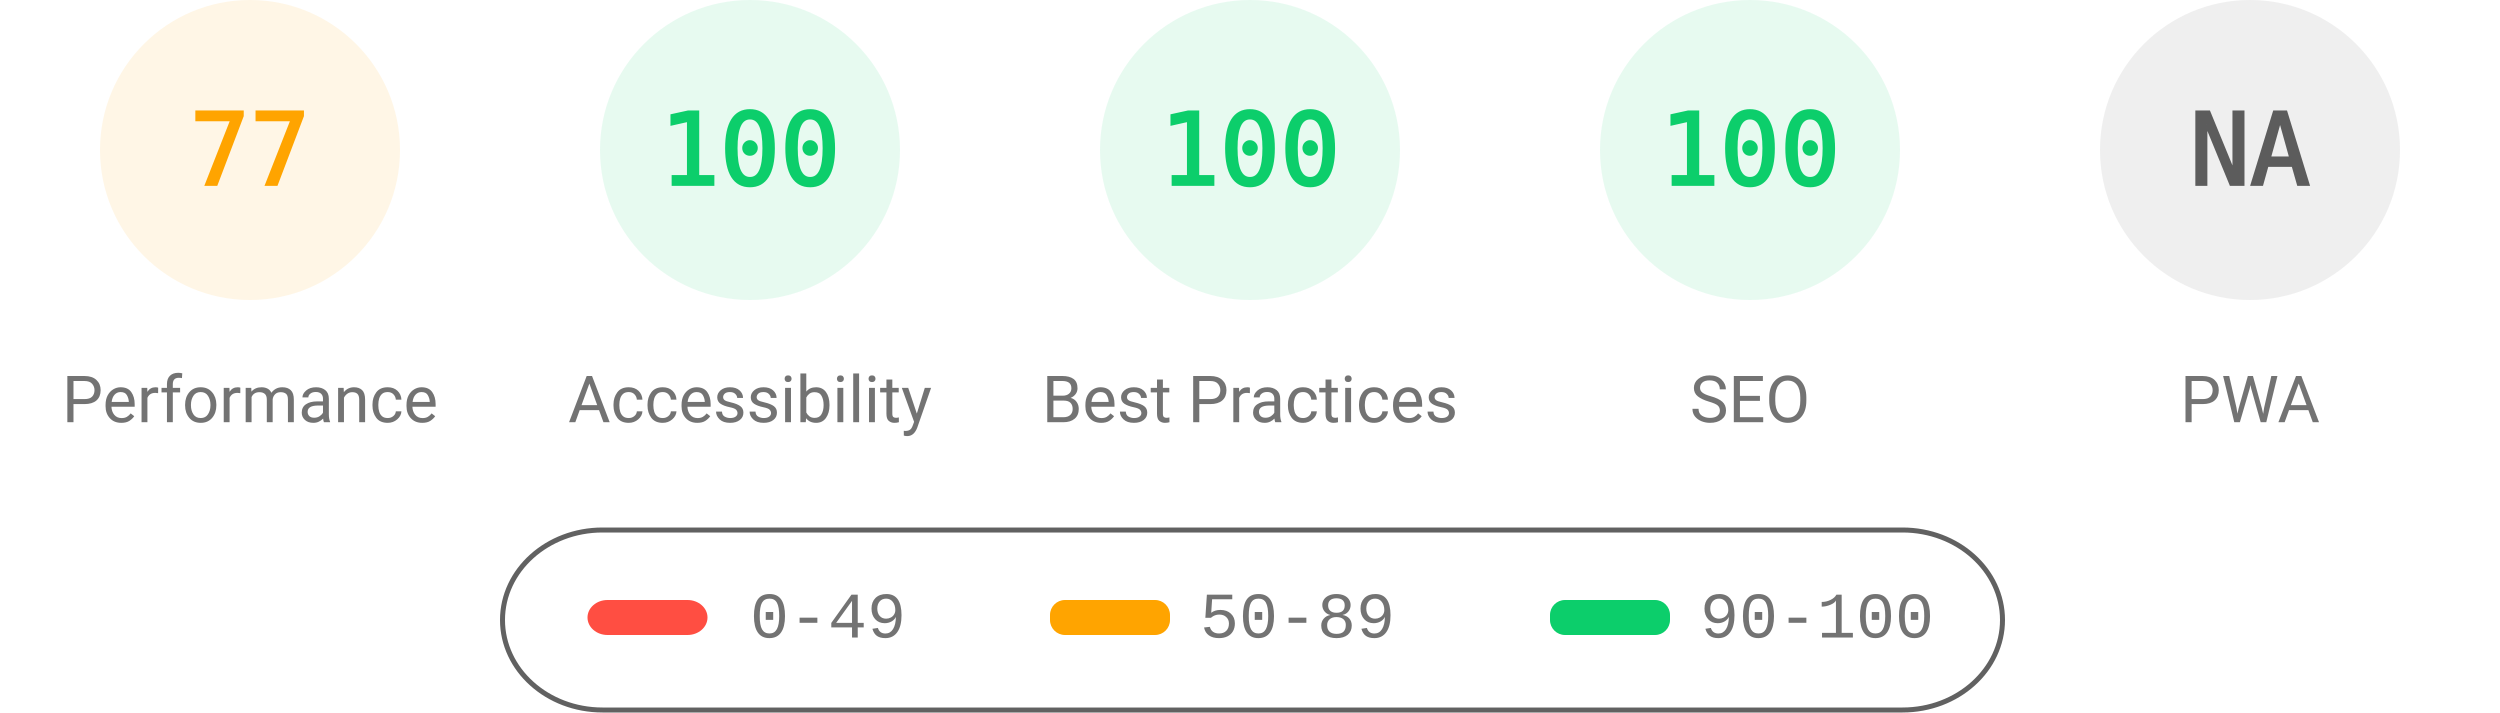
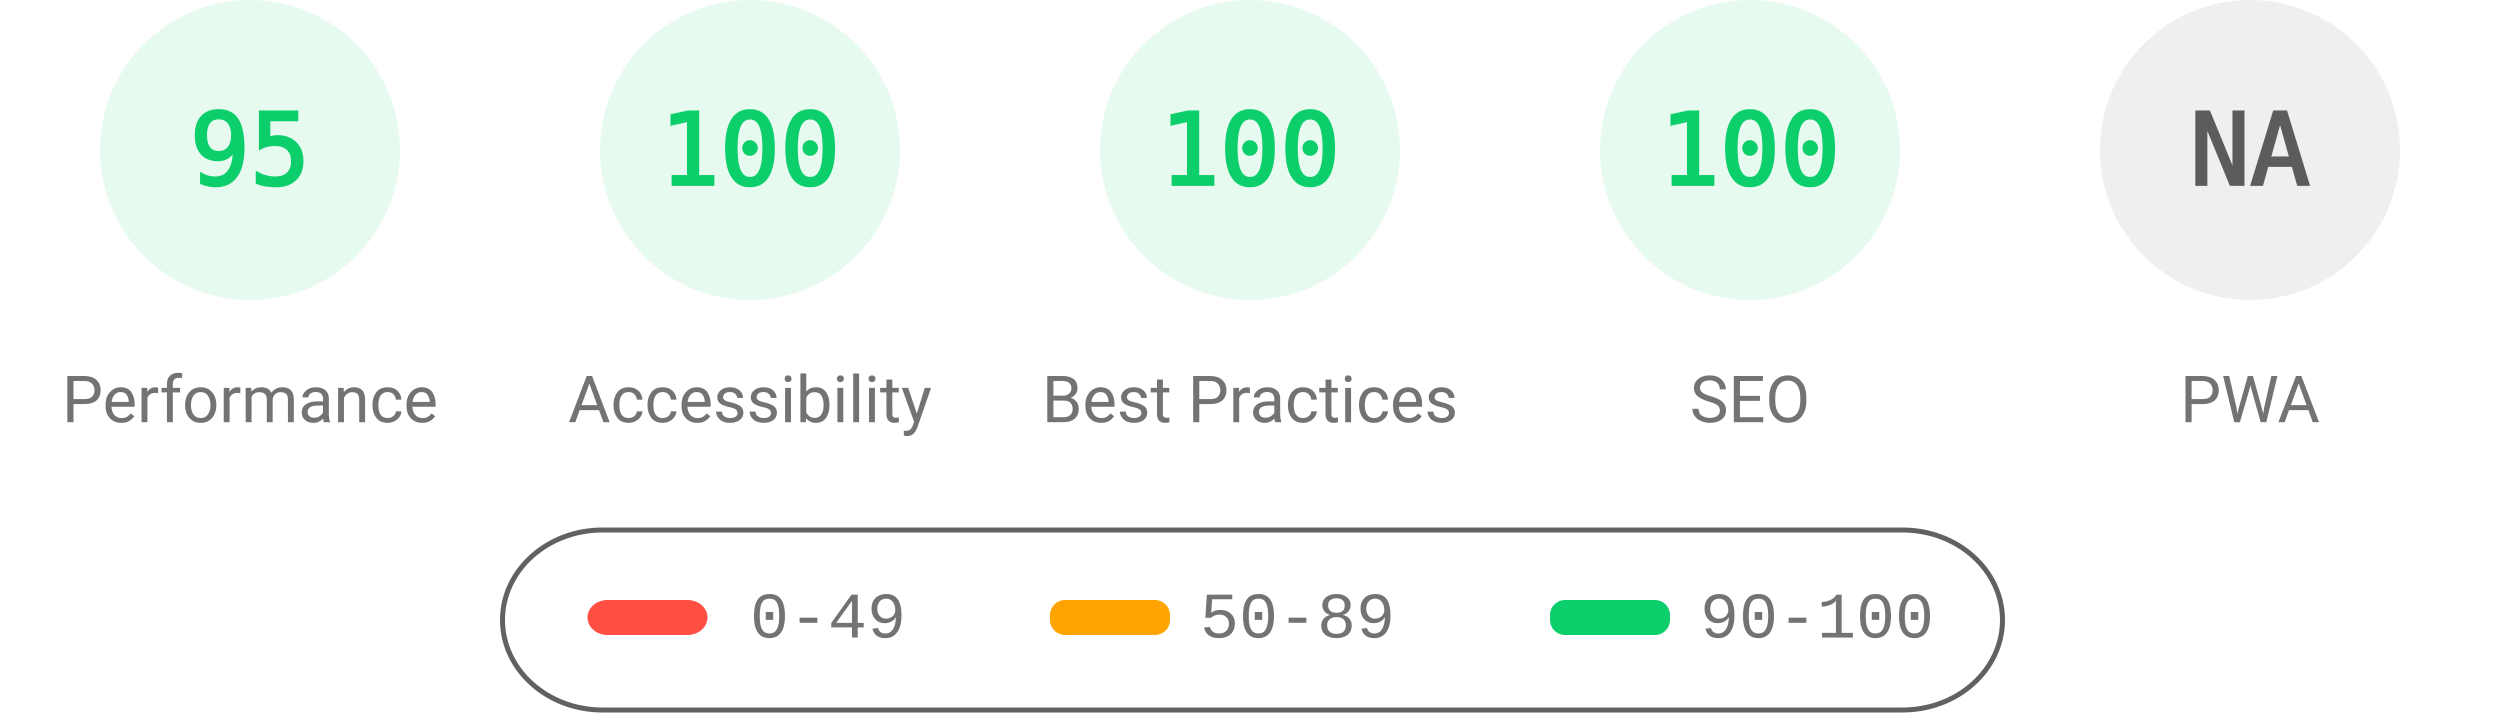
<svg xmlns="http://www.w3.org/2000/svg" fill="none" width="1000" height="285">
  <style>.gauge-base{opacity:.1}.gauge-arc{fill:none;animation-delay:250ms;stroke-linecap:round;transform:rotate(-90deg);transform-origin:100px 60px;animation:load-gauge 1s ease forwards}.guage-text{font-size:40px;font-family:monospace;text-align:center}.guage-red{color:#ff4e42;fill:#ff4e42;stroke:#ff4e42}.guage-orange{color:#ffa400;fill:#ffa400;stroke:#ffa400}.guage-green{color:#0cce6b;fill:#0cce6b;stroke:#0cce6b}.guage-undefined{color:#5c5c5c;fill:#5c5c5c;stroke:#5c5c5c}.guage-title{color:#737373;fill:#737373;stroke:none;font-size:26px;line-height:26px;font-family:Roboto,Halvetica,Arial,sans-serif}@keyframes load-gauge{from{stroke-dasharray:0 352.858}}</style>
-   <svg class="guage-div guage-perf guage-orange" viewBox="0 0 200 200" width="200" height="200">
+   <svg class="guage-div guage-perf guage-green" viewBox="0 0 200 200" width="200" height="200">
    <circle class="gauge-base" r="56" cx="100" cy="60" stroke-width="8" />
-     <circle class="gauge-arc guage-arc-1" r="56" cx="100" cy="60" stroke-width="8" style="stroke-dasharray:270.931,351.858" />
-     <text class="guage-text" x="100" y="60" alignment-baseline="central" dominant-baseline="central" text-anchor="middle">77</text>
+     <circle class="gauge-arc guage-arc-1" r="56" cx="100" cy="60" stroke-width="8" style="stroke-dasharray:334.265,351.858" />
+     <text class="guage-text" x="100" y="60" alignment-baseline="central" dominant-baseline="central" text-anchor="middle">95</text>
    <text class="guage-title" x="100" y="160" alignment-baseline="central" dominant-baseline="central" text-anchor="middle">Performance</text>
  </svg>
  <svg class="guage-div guage-acc guage-green" viewBox="0 0 200 200" width="200" height="200" x="200">
    <circle class="gauge-base" r="56" cx="100" cy="60" stroke-width="8" />
    <circle class="gauge-arc guage-arc-2" r="56" cx="100" cy="60" stroke-width="8" style="stroke-dasharray:351.858,351.858" />
    <text class="guage-text" x="100" y="60" alignment-baseline="central" dominant-baseline="central" text-anchor="middle">100</text>
    <text class="guage-title" x="100" y="160" alignment-baseline="central" dominant-baseline="central" text-anchor="middle">Accessibility</text>
  </svg>
  <svg class="guage-div guage-best guage-green" viewBox="0 0 200 200" width="200" height="200" x="400">
    <circle class="gauge-base" r="56" cx="100" cy="60" stroke-width="8" />
    <circle class="gauge-arc guage-arc-3" r="56" cx="100" cy="60" stroke-width="8" style="stroke-dasharray:351.858,351.858" />
    <text class="guage-text" x="100" y="60" alignment-baseline="central" dominant-baseline="central" text-anchor="middle">100</text>
    <text class="guage-title" x="100" y="160" alignment-baseline="central" dominant-baseline="central" text-anchor="middle">Best Practices</text>
  </svg>
  <svg class="guage-div guage-seo guage-green" viewBox="0 0 200 200" width="200" height="200" x="600">
    <circle class="gauge-base" r="56" cx="100" cy="60" stroke-width="8" />
    <circle class="gauge-arc guage-arc-4" r="56" cx="100" cy="60" stroke-width="8" style="stroke-dasharray:351.858,351.858" />
    <text class="guage-text" x="100" y="60" alignment-baseline="central" dominant-baseline="central" text-anchor="middle">100</text>
    <text class="guage-title" x="100" y="160" alignment-baseline="central" dominant-baseline="central" text-anchor="middle">SEO</text>
  </svg>
  <svg class="guage-div guage-pwa guage-undefined" viewBox="0 0 200 200" width="200" height="200" x="800">
    <circle class="gauge-base" r="56" cx="100" cy="60" stroke-width="8" />
    <circle class="gauge-arc guage-arc-4" r="56" cx="100" cy="60" stroke-width="8" style="stroke-dasharray:351.858,351.858" />
    <text class="guage-text" x="100" y="60" alignment-baseline="central" dominant-baseline="central" text-anchor="middle">NA</text>
    <text class="guage-title" x="100" y="160" alignment-baseline="central" dominant-baseline="central" text-anchor="middle">PWA</text>
  </svg>
  <svg width="604" height="76" x="200" y="210">
    <path fill="none" id="canvas_background" d="M-1-1h604v80H-1z" />
    <rect fill-opacity="0" stroke="#616161" stroke-width="2" rx="40" id="svg_2" height="72" width="600" y="2" x="1" fill="#000" />
    <rect stroke="#000" rx="8" id="svg_3" height="14" width="48" y="30" x="35" stroke-opacity="null" stroke-width="0" fill="#ff4e42" />
    <rect stroke="#000" rx="6" id="svg_4" height="14" width="48" y="30" x="220" stroke-opacity="null" stroke-width="0" fill="#ffa400" />
    <rect stroke="#000" rx="6" id="svg_5" height="14" width="48" y="30" x="420" stroke-opacity="null" stroke-width="0" fill="#0cce6b" />
    <text xml:space="preserve" text-anchor="start" font-family="'Courier New', Courier, monospace" font-size="26" id="svg_6" y="45" x="100" stroke-opacity="null" stroke-width="0" stroke="#000" fill="#737373">0-49</text>
    <text xml:space="preserve" text-anchor="start" font-family="'Courier New', Courier, monospace" font-size="26" id="svg_7" y="45" x="280" stroke-opacity="null" stroke-width="0" stroke="#000" fill="#737373">50-89</text>
    <text xml:space="preserve" text-anchor="start" font-family="'Courier New', Courier, monospace" font-size="26" id="svg_8" y="45" x="480" stroke-opacity="null" stroke-width="0" stroke="#000" fill="#737373">90-100</text>
  </svg>
</svg>
